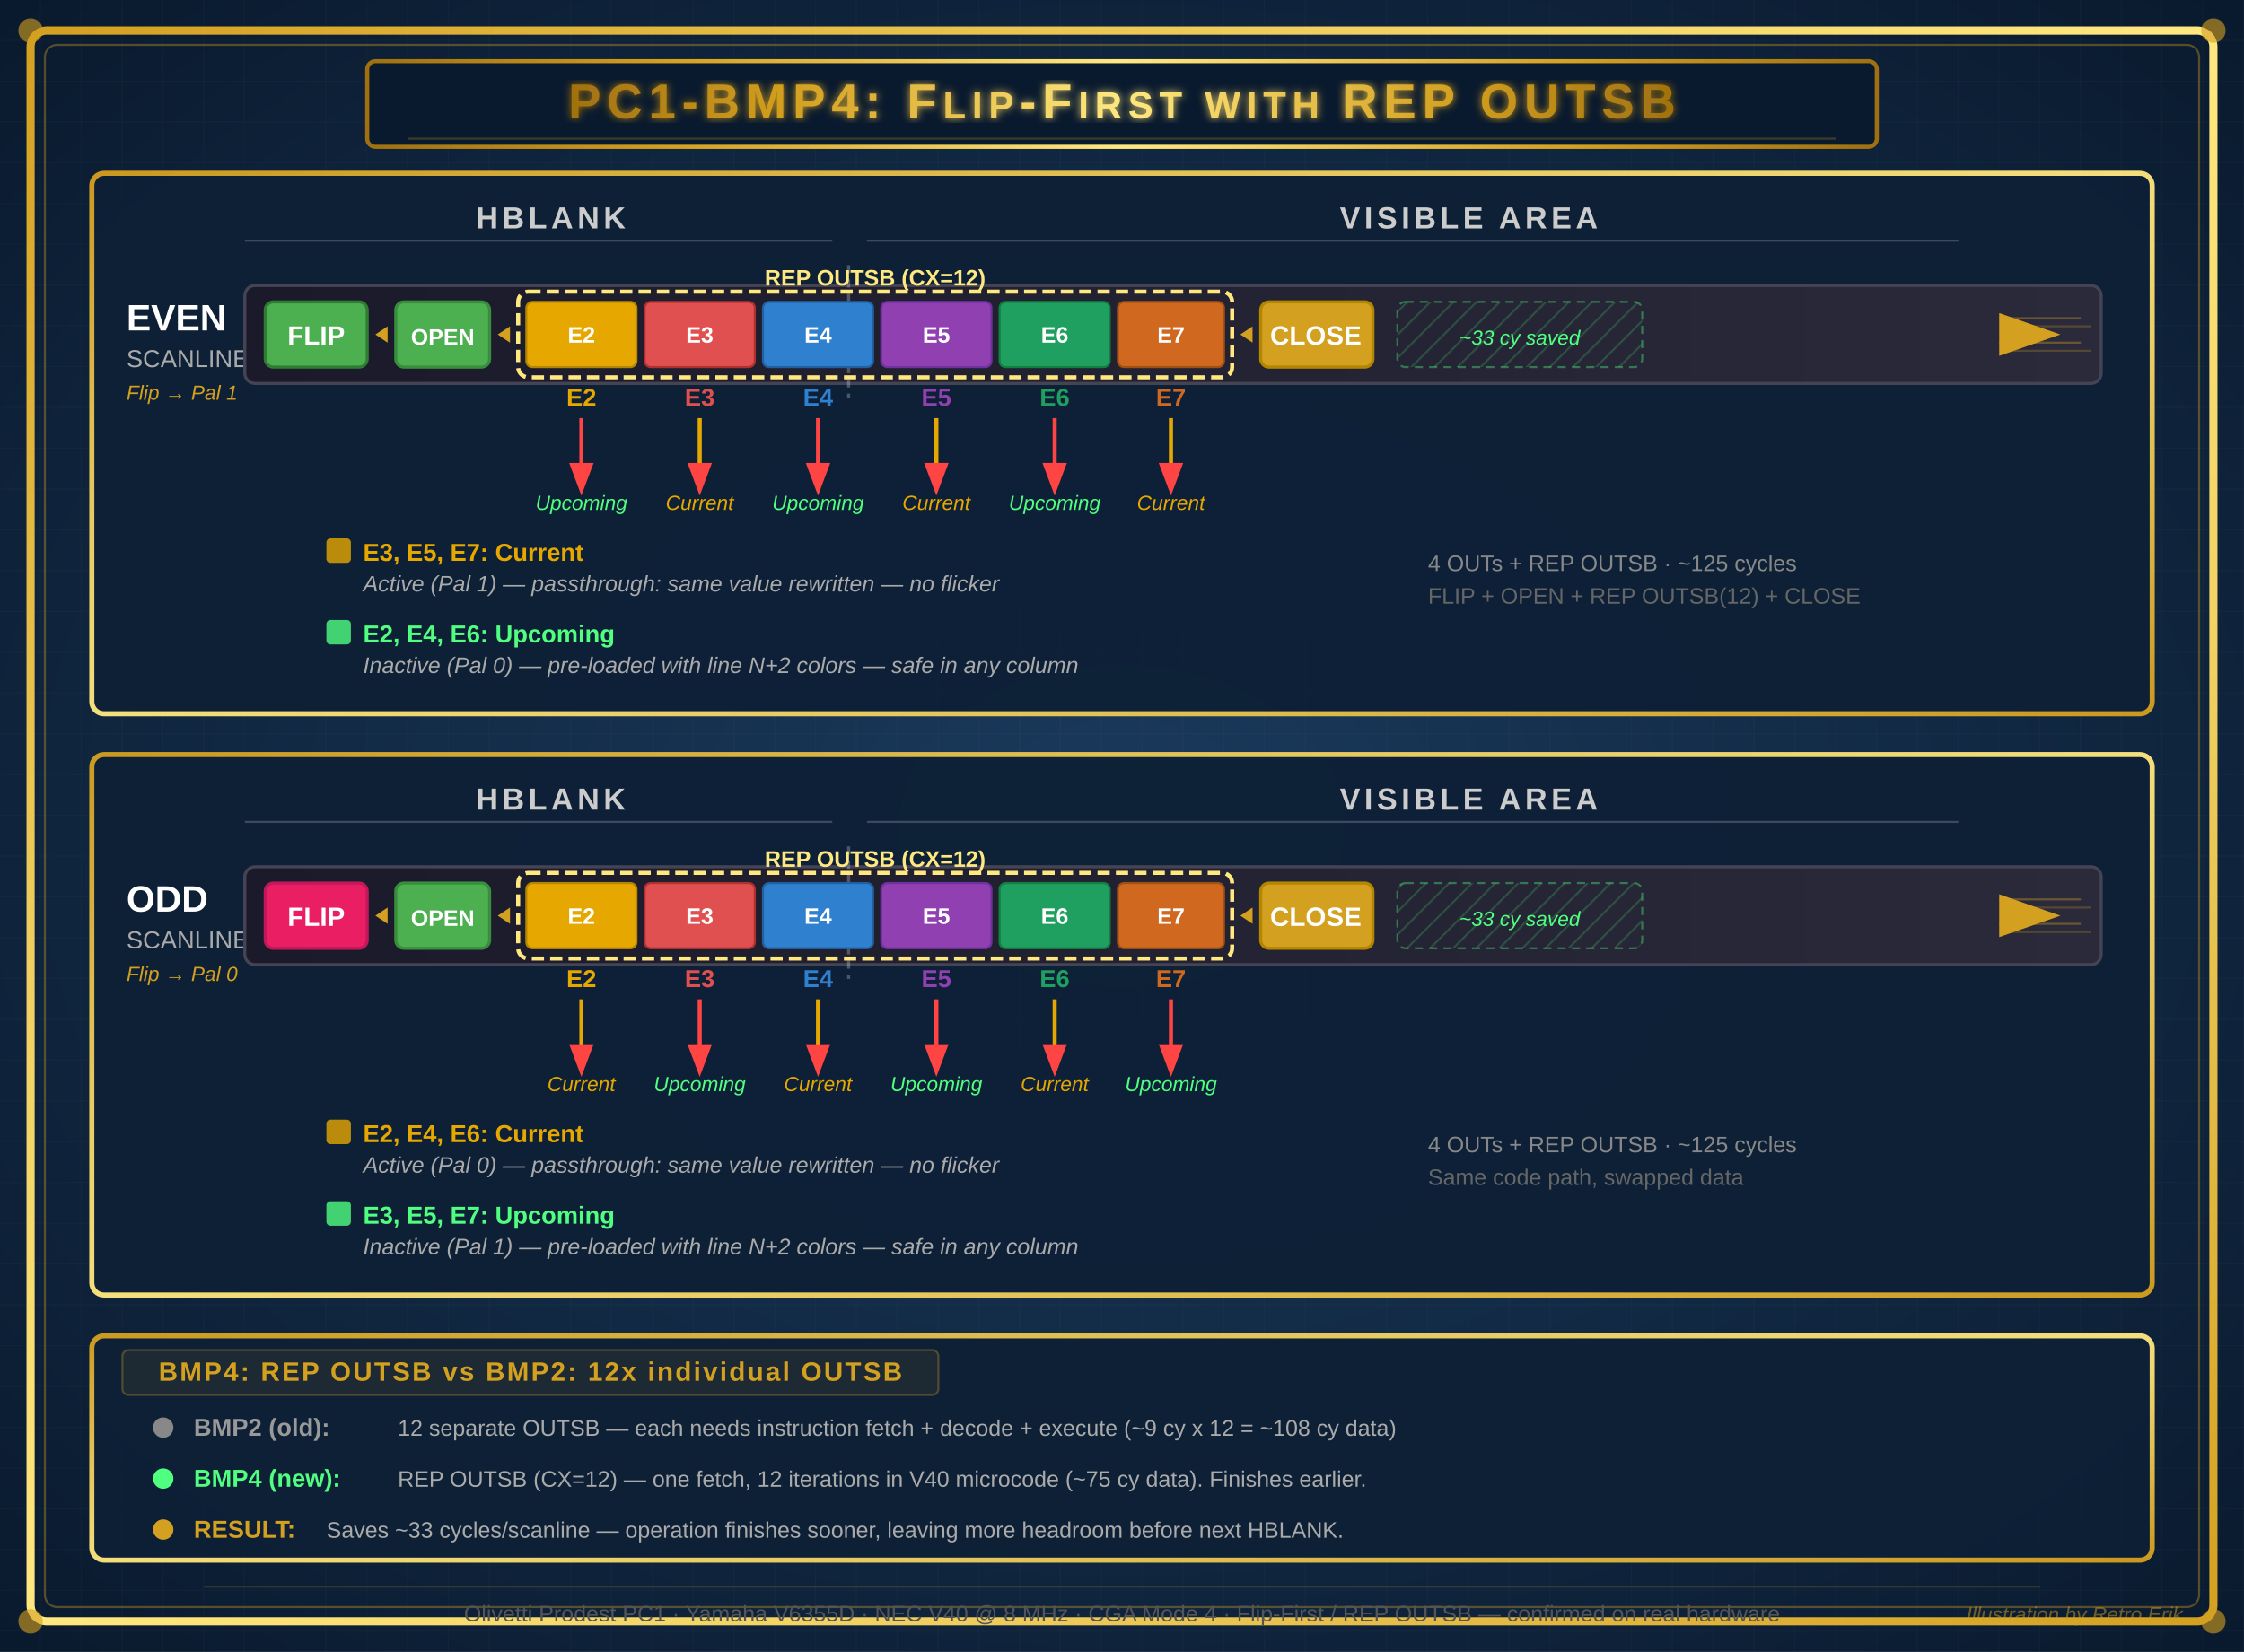
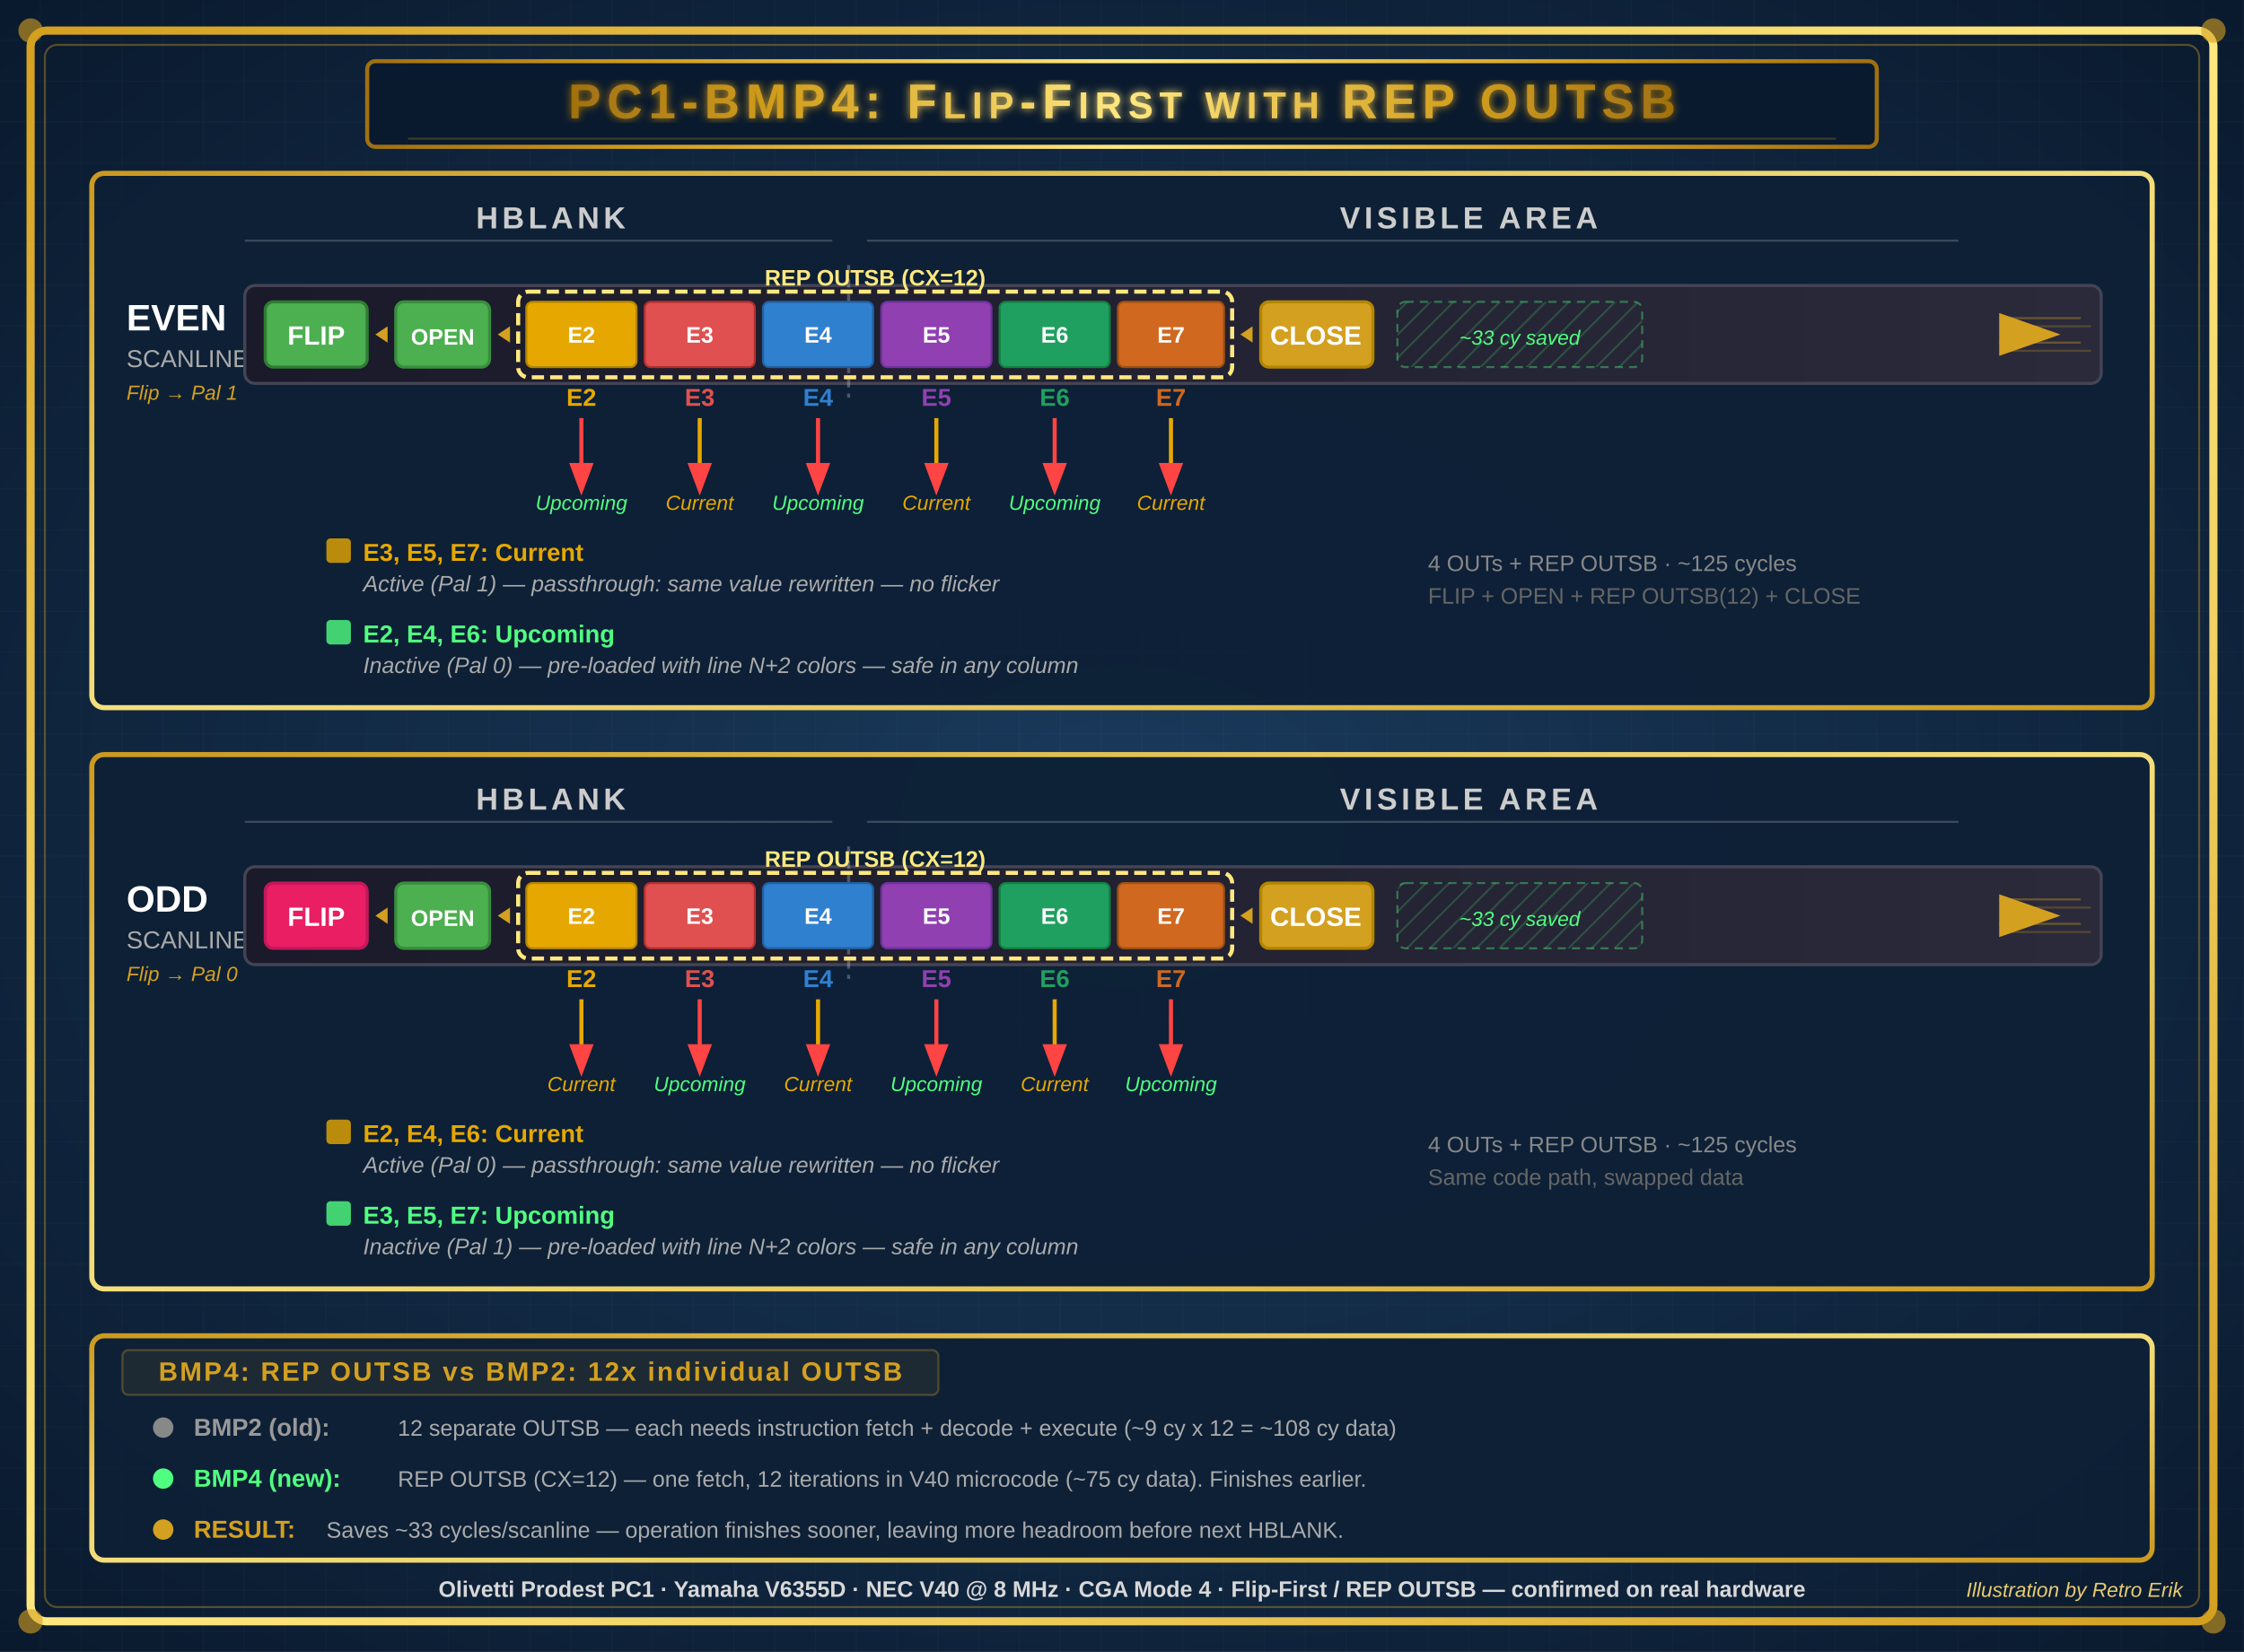
<svg xmlns="http://www.w3.org/2000/svg" viewBox="0 0 1100 810" font-family="'Segoe UI', Arial, sans-serif">
  <defs>
    <radialGradient id="bgGrad" cx="50%" cy="50%" r="70%">
      <stop offset="0%" stop-color="#1a3a5c" />
      <stop offset="100%" stop-color="#0a1a2e" />
    </radialGradient>
    <linearGradient id="goldGrad" x1="0%" y1="0%" x2="100%" y2="100%">
      <stop offset="0%" stop-color="#d4a020" />
      <stop offset="30%" stop-color="#f0d060" />
      <stop offset="50%" stop-color="#ffe880" />
      <stop offset="70%" stop-color="#f0d060" />
      <stop offset="100%" stop-color="#d4a020" />
    </linearGradient>
    <linearGradient id="titleGold" x1="0%" y1="0%" x2="100%" y2="0%">
      <stop offset="0%" stop-color="#a07010" />
      <stop offset="20%" stop-color="#d4a020" />
      <stop offset="50%" stop-color="#ffe880" />
      <stop offset="80%" stop-color="#d4a020" />
      <stop offset="100%" stop-color="#a07010" />
    </linearGradient>
    <linearGradient id="beamGrad" x1="0%" y1="50%" x2="100%" y2="50%">
      <stop offset="0%" stop-color="#d4a020" />
      <stop offset="100%" stop-color="#ffe880" />
    </linearGradient>
    <pattern id="grid" width="20" height="20" patternUnits="userSpaceOnUse">
      <rect width="20" height="20" fill="none" />
      <line x1="20" y1="0" x2="20" y2="20" stroke="#ffffff08" stroke-width="0.5" />
      <line x1="0" y1="20" x2="20" y2="20" stroke="#ffffff08" stroke-width="0.5" />
    </pattern>
    <linearGradient id="barDark" x1="0%" y1="0%" x2="100%" y2="0%">
      <stop offset="0%" stop-color="#1a1a2a" />
      <stop offset="100%" stop-color="#2a2a3a" />
    </linearGradient>
    <filter id="shadow" x="-5%" y="-5%" width="110%" height="120%">
      <feDropShadow dx="2" dy="2" stdDeviation="3" flood-color="#00000080" />
    </filter>
    <filter id="glow">
      <feGaussianBlur stdDeviation="2" result="blur" />
      <feMerge>
        <feMergeNode in="blur" />
        <feMergeNode in="SourceGraphic" />
      </feMerge>
    </filter>
    <marker id="arrowGold" markerWidth="10" markerHeight="7" refX="10" refY="3.5" orient="auto">
      <polygon points="0 0, 10 3.5, 0 7" fill="#d4a020" />
    </marker>
    <marker id="arrowRed" markerWidth="8" markerHeight="6" refX="4" refY="3" orient="auto" fill="#ff4444">
      <polygon points="0 0, 8 3, 0 6" />
    </marker>
    <pattern id="savedHash" width="8" height="8" patternUnits="userSpaceOnUse" patternTransform="rotate(45)">
      <line x1="0" y1="0" x2="0" y2="8" stroke="#50ff8030" stroke-width="2" />
    </pattern>
  </defs>
  <rect width="1100" height="810" fill="url(#bgGrad)" />
  <rect width="1100" height="810" fill="url(#grid)" />
  <rect x="15" y="15" width="1070" height="780" rx="8" ry="8" fill="none" stroke="url(#goldGrad)" stroke-width="4" />
  <rect x="22" y="22" width="1056" height="766" rx="6" ry="6" fill="none" stroke="#d4a02060" stroke-width="1" />
  <circle cx="15" cy="15" r="6" fill="#d4a020" opacity="0.6" />
  <circle cx="1085" cy="15" r="6" fill="#d4a020" opacity="0.6" />
  <circle cx="15" cy="795" r="6" fill="#d4a020" opacity="0.6" />
  <circle cx="1085" cy="795" r="6" fill="#d4a020" opacity="0.6" />
  <rect x="180" y="30" width="740" height="42" rx="4" fill="#0a1a2e" stroke="url(#titleGold)" stroke-width="2" />
  <line x1="180" y1="30" x2="920" y2="30" stroke="url(#titleGold)" stroke-width="2" />
  <text x="550" y="58" text-anchor="middle" font-size="24" font-weight="bold" fill="url(#titleGold)" filter="url(#glow)" font-variant="small-caps" letter-spacing="3">PC1-BMP4: Flip-First with REP OUTSB</text>
  <line x1="200" y1="68" x2="900" y2="68" stroke="#d4a02040" stroke-width="1" />
-   <rect x="45" y="85" width="1010" height="265" rx="6" fill="#0d1f35" stroke="url(#goldGrad)" stroke-width="2.5" opacity="0.95" />
+   <rect x="45" y="85" width="1010" height="262" rx="6" fill="#0d1f35" stroke="url(#goldGrad)" stroke-width="2.5" opacity="0.95" />
  <text x="270" y="112" text-anchor="middle" font-size="15" fill="#cccccc" font-weight="bold" letter-spacing="2">HBLANK</text>
  <line x1="120" y1="118" x2="408" y2="118" stroke="#ffffff30" stroke-width="1" />
  <text x="720" y="112" text-anchor="middle" font-size="15" fill="#cccccc" font-weight="bold" letter-spacing="2">VISIBLE AREA</text>
  <line x1="425" y1="118" x2="960" y2="118" stroke="#ffffff30" stroke-width="1" />
  <text x="62" y="162" font-size="18" fill="#ffffff" font-weight="bold">EVEN</text>
  <text x="62" y="180" font-size="12" fill="#aaaaaa">SCANLINE</text>
  <text x="62" y="196" font-size="10" fill="#d4a020" font-style="italic">Flip → Pal 1</text>
  <rect x="120" y="140" width="910" height="48" rx="5" fill="url(#barDark)" stroke="#444455" stroke-width="1.5" />
  <line x1="416" y1="130" x2="416" y2="195" stroke="#ffffff40" stroke-width="1.5" stroke-dasharray="4,3" />
  <rect x="130" y="148" width="50" height="32" rx="4" fill="#4CAF50" stroke="#2E7D32" stroke-width="1.5" />
  <text x="155" y="169" text-anchor="middle" font-size="13" fill="white" font-weight="bold">FLIP</text>
  <polygon points="184,164 190,160 190,168" fill="#d4a020" />
  <rect x="194" y="148" width="46" height="32" rx="4" fill="#4CAF50" stroke="#388E3C" stroke-width="1.5" />
  <text x="217" y="169" text-anchor="middle" font-size="11" fill="white" font-weight="bold">OPEN</text>
  <polygon points="244,164 250,160 250,168" fill="#d4a020" />
  <rect x="254" y="143" width="350" height="42" rx="5" fill="none" stroke="#ffe880" stroke-width="2" stroke-dasharray="6,3" />
  <text x="429" y="140" text-anchor="middle" font-size="11" fill="#ffe880" font-weight="bold">REP OUTSB (CX=12)</text>
  <rect x="258" y="148" width="54" height="32" rx="3" fill="#e6a800" stroke="#b38600" stroke-width="1" />
  <text x="285" y="168" text-anchor="middle" font-size="11" fill="white" font-weight="bold">E2</text>
  <rect x="316" y="148" width="54" height="32" rx="3" fill="#e05050" stroke="#b03030" stroke-width="1" />
  <text x="343" y="168" text-anchor="middle" font-size="11" fill="white" font-weight="bold">E3</text>
  <rect x="374" y="148" width="54" height="32" rx="3" fill="#3080d0" stroke="#2060a0" stroke-width="1" />
  <text x="401" y="168" text-anchor="middle" font-size="11" fill="white" font-weight="bold">E4</text>
  <rect x="432" y="148" width="54" height="32" rx="3" fill="#9040b0" stroke="#7030a0" stroke-width="1" />
  <text x="459" y="168" text-anchor="middle" font-size="11" fill="white" font-weight="bold">E5</text>
  <rect x="490" y="148" width="54" height="32" rx="3" fill="#20a060" stroke="#108040" stroke-width="1" />
  <text x="517" y="168" text-anchor="middle" font-size="11" fill="white" font-weight="bold">E6</text>
  <rect x="548" y="148" width="52" height="32" rx="3" fill="#d06820" stroke="#a05010" stroke-width="1" />
  <text x="574" y="168" text-anchor="middle" font-size="11" fill="white" font-weight="bold">E7</text>
  <polygon points="608,164 614,160 614,168" fill="#d4a020" />
  <rect x="618" y="148" width="55" height="32" rx="4" fill="#d4a020" stroke="#b38600" stroke-width="1.5" />
  <text x="645" y="169" text-anchor="middle" font-size="13" fill="white" font-weight="bold">CLOSE</text>
  <rect x="685" y="148" width="120" height="32" rx="4" fill="url(#savedHash)" stroke="#50ff8060" stroke-width="1" stroke-dasharray="4,3" />
  <text x="745" y="169" text-anchor="middle" font-size="10" fill="#50ff80" font-style="italic">~33 cy saved</text>
  <text x="285" y="199" text-anchor="middle" font-size="12" fill="#e6a800" font-weight="bold">E2</text>
  <text x="343" y="199" text-anchor="middle" font-size="12" fill="#e05050" font-weight="bold">E3</text>
  <text x="401" y="199" text-anchor="middle" font-size="12" fill="#3080d0" font-weight="bold">E4</text>
  <text x="459" y="199" text-anchor="middle" font-size="12" fill="#9040b0" font-weight="bold">E5</text>
  <text x="517" y="199" text-anchor="middle" font-size="12" fill="#20a060" font-weight="bold">E6</text>
  <text x="574" y="199" text-anchor="middle" font-size="12" fill="#d06820" font-weight="bold">E7</text>
  <line x1="820" y1="164" x2="1010" y2="164" stroke="url(#beamGrad)" stroke-width="3" marker-end="url(#arrowGold)" />
  <line x1="980" y1="156" x2="1020" y2="156" stroke="#d4a02060" stroke-width="1" />
  <line x1="985" y1="160" x2="1025" y2="160" stroke="#d4a02040" stroke-width="1" />
  <line x1="980" y1="168" x2="1020" y2="168" stroke="#d4a02060" stroke-width="1" />
  <line x1="985" y1="172" x2="1025" y2="172" stroke="#d4a02040" stroke-width="1" />
  <line x1="285" y1="205" x2="285" y2="235" stroke="#ff4444" stroke-width="2" marker-end="url(#arrowRed)" />
  <line x1="343" y1="205" x2="343" y2="235" stroke="#e6a800" stroke-width="2" marker-end="url(#arrowRed)" />
  <line x1="401" y1="205" x2="401" y2="235" stroke="#ff4444" stroke-width="2" marker-end="url(#arrowRed)" />
  <line x1="459" y1="205" x2="459" y2="235" stroke="#e6a800" stroke-width="2" marker-end="url(#arrowRed)" />
  <line x1="517" y1="205" x2="517" y2="235" stroke="#ff4444" stroke-width="2" marker-end="url(#arrowRed)" />
  <line x1="574" y1="205" x2="574" y2="235" stroke="#e6a800" stroke-width="2" marker-end="url(#arrowRed)" />
  <text x="285" y="250" text-anchor="middle" font-size="10" fill="#50ff80" font-style="italic">Upcoming</text>
  <text x="343" y="250" text-anchor="middle" font-size="10" fill="#e6a800" font-style="italic">Current</text>
  <text x="401" y="250" text-anchor="middle" font-size="10" fill="#50ff80" font-style="italic">Upcoming</text>
  <text x="459" y="250" text-anchor="middle" font-size="10" fill="#e6a800" font-style="italic">Current</text>
  <text x="517" y="250" text-anchor="middle" font-size="10" fill="#50ff80" font-style="italic">Upcoming</text>
  <text x="574" y="250" text-anchor="middle" font-size="10" fill="#e6a800" font-style="italic">Current</text>
  <rect x="160" y="264" width="12" height="12" rx="2" fill="#e6a800" opacity="0.8" />
  <text x="178" y="275" font-size="12" fill="#e6a800" font-weight="bold">E3, E5, E7: Current</text>
  <text x="178" y="290" font-size="11" fill="#aaaaaa" font-style="italic">Active (Pal 1) — passthrough: same value rewritten — no flicker</text>
  <rect x="160" y="304" width="12" height="12" rx="2" fill="#50ff80" opacity="0.8" />
  <text x="178" y="315" font-size="12" fill="#50ff80" font-weight="bold">E2, E4, E6: Upcoming</text>
  <text x="178" y="330" font-size="11" fill="#aaaaaa" font-style="italic">Inactive (Pal 0) — pre-loaded with line N+2 colors — safe in any column</text>
  <text x="700" y="280" font-size="11" fill="#888888">4 OUTs + REP OUTSB · ~125 cycles</text>
  <text x="700" y="296" font-size="11" fill="#666666">FLIP + OPEN + REP OUTSB(12) + CLOSE</text>
-   <rect x="45" y="370" width="1010" height="265" rx="6" fill="#0d1f35" stroke="url(#goldGrad)" stroke-width="2.5" opacity="0.95" />
+   <rect x="45" y="370" width="1010" height="262" rx="6" fill="#0d1f35" stroke="url(#goldGrad)" stroke-width="2.5" opacity="0.95" />
  <text x="270" y="397" text-anchor="middle" font-size="15" fill="#cccccc" font-weight="bold" letter-spacing="2">HBLANK</text>
  <line x1="120" y1="403" x2="408" y2="403" stroke="#ffffff30" stroke-width="1" />
  <text x="720" y="397" text-anchor="middle" font-size="15" fill="#cccccc" font-weight="bold" letter-spacing="2">VISIBLE AREA</text>
  <line x1="425" y1="403" x2="960" y2="403" stroke="#ffffff30" stroke-width="1" />
  <text x="62" y="447" font-size="18" fill="#ffffff" font-weight="bold">ODD</text>
  <text x="62" y="465" font-size="12" fill="#aaaaaa">SCANLINE</text>
  <text x="62" y="481" font-size="10" fill="#d4a020" font-style="italic">Flip → Pal 0</text>
  <rect x="120" y="425" width="910" height="48" rx="5" fill="url(#barDark)" stroke="#444455" stroke-width="1.5" />
  <line x1="416" y1="415" x2="416" y2="480" stroke="#ffffff40" stroke-width="1.5" stroke-dasharray="4,3" />
  <rect x="130" y="433" width="50" height="32" rx="4" fill="#e91e63" stroke="#c2185b" stroke-width="1.5" />
  <text x="155" y="454" text-anchor="middle" font-size="13" fill="white" font-weight="bold">FLIP</text>
  <polygon points="184,449 190,445 190,453" fill="#d4a020" />
  <rect x="194" y="433" width="46" height="32" rx="4" fill="#4CAF50" stroke="#388E3C" stroke-width="1.5" />
  <text x="217" y="454" text-anchor="middle" font-size="11" fill="white" font-weight="bold">OPEN</text>
  <polygon points="244,449 250,445 250,453" fill="#d4a020" />
  <rect x="254" y="428" width="350" height="42" rx="5" fill="none" stroke="#ffe880" stroke-width="2" stroke-dasharray="6,3" />
  <text x="429" y="425" text-anchor="middle" font-size="11" fill="#ffe880" font-weight="bold">REP OUTSB (CX=12)</text>
  <rect x="258" y="433" width="54" height="32" rx="3" fill="#e6a800" stroke="#b38600" stroke-width="1" />
  <text x="285" y="453" text-anchor="middle" font-size="11" fill="white" font-weight="bold">E2</text>
  <rect x="316" y="433" width="54" height="32" rx="3" fill="#e05050" stroke="#b03030" stroke-width="1" />
  <text x="343" y="453" text-anchor="middle" font-size="11" fill="white" font-weight="bold">E3</text>
  <rect x="374" y="433" width="54" height="32" rx="3" fill="#3080d0" stroke="#2060a0" stroke-width="1" />
  <text x="401" y="453" text-anchor="middle" font-size="11" fill="white" font-weight="bold">E4</text>
  <rect x="432" y="433" width="54" height="32" rx="3" fill="#9040b0" stroke="#7030a0" stroke-width="1" />
  <text x="459" y="453" text-anchor="middle" font-size="11" fill="white" font-weight="bold">E5</text>
  <rect x="490" y="433" width="54" height="32" rx="3" fill="#20a060" stroke="#108040" stroke-width="1" />
  <text x="517" y="453" text-anchor="middle" font-size="11" fill="white" font-weight="bold">E6</text>
  <rect x="548" y="433" width="52" height="32" rx="3" fill="#d06820" stroke="#a05010" stroke-width="1" />
  <text x="574" y="453" text-anchor="middle" font-size="11" fill="white" font-weight="bold">E7</text>
  <polygon points="608,449 614,445 614,453" fill="#d4a020" />
  <rect x="618" y="433" width="55" height="32" rx="4" fill="#d4a020" stroke="#b38600" stroke-width="1.5" />
  <text x="645" y="454" text-anchor="middle" font-size="13" fill="white" font-weight="bold">CLOSE</text>
  <rect x="685" y="433" width="120" height="32" rx="4" fill="url(#savedHash)" stroke="#50ff8060" stroke-width="1" stroke-dasharray="4,3" />
  <text x="745" y="454" text-anchor="middle" font-size="10" fill="#50ff80" font-style="italic">~33 cy saved</text>
  <text x="285" y="484" text-anchor="middle" font-size="12" fill="#e6a800" font-weight="bold">E2</text>
  <text x="343" y="484" text-anchor="middle" font-size="12" fill="#e05050" font-weight="bold">E3</text>
  <text x="401" y="484" text-anchor="middle" font-size="12" fill="#3080d0" font-weight="bold">E4</text>
  <text x="459" y="484" text-anchor="middle" font-size="12" fill="#9040b0" font-weight="bold">E5</text>
  <text x="517" y="484" text-anchor="middle" font-size="12" fill="#20a060" font-weight="bold">E6</text>
  <text x="574" y="484" text-anchor="middle" font-size="12" fill="#d06820" font-weight="bold">E7</text>
  <line x1="820" y1="449" x2="1010" y2="449" stroke="url(#beamGrad)" stroke-width="3" marker-end="url(#arrowGold)" />
  <line x1="980" y1="441" x2="1020" y2="441" stroke="#d4a02060" stroke-width="1" />
  <line x1="985" y1="445" x2="1025" y2="445" stroke="#d4a02040" stroke-width="1" />
  <line x1="980" y1="453" x2="1020" y2="453" stroke="#d4a02060" stroke-width="1" />
  <line x1="985" y1="457" x2="1025" y2="457" stroke="#d4a02040" stroke-width="1" />
  <line x1="285" y1="490" x2="285" y2="520" stroke="#e6a800" stroke-width="2" marker-end="url(#arrowRed)" />
  <line x1="343" y1="490" x2="343" y2="520" stroke="#ff4444" stroke-width="2" marker-end="url(#arrowRed)" />
  <line x1="401" y1="490" x2="401" y2="520" stroke="#e6a800" stroke-width="2" marker-end="url(#arrowRed)" />
  <line x1="459" y1="490" x2="459" y2="520" stroke="#ff4444" stroke-width="2" marker-end="url(#arrowRed)" />
  <line x1="517" y1="490" x2="517" y2="520" stroke="#e6a800" stroke-width="2" marker-end="url(#arrowRed)" />
  <line x1="574" y1="490" x2="574" y2="520" stroke="#ff4444" stroke-width="2" marker-end="url(#arrowRed)" />
  <text x="285" y="535" text-anchor="middle" font-size="10" fill="#e6a800" font-style="italic">Current</text>
  <text x="343" y="535" text-anchor="middle" font-size="10" fill="#50ff80" font-style="italic">Upcoming</text>
  <text x="401" y="535" text-anchor="middle" font-size="10" fill="#e6a800" font-style="italic">Current</text>
  <text x="459" y="535" text-anchor="middle" font-size="10" fill="#50ff80" font-style="italic">Upcoming</text>
  <text x="517" y="535" text-anchor="middle" font-size="10" fill="#e6a800" font-style="italic">Current</text>
  <text x="574" y="535" text-anchor="middle" font-size="10" fill="#50ff80" font-style="italic">Upcoming</text>
  <rect x="160" y="549" width="12" height="12" rx="2" fill="#e6a800" opacity="0.8" />
  <text x="178" y="560" font-size="12" fill="#e6a800" font-weight="bold">E2, E4, E6: Current</text>
  <text x="178" y="575" font-size="11" fill="#aaaaaa" font-style="italic">Active (Pal 0) — passthrough: same value rewritten — no flicker</text>
  <rect x="160" y="589" width="12" height="12" rx="2" fill="#50ff80" opacity="0.8" />
  <text x="178" y="600" font-size="12" fill="#50ff80" font-weight="bold">E3, E5, E7: Upcoming</text>
  <text x="178" y="615" font-size="11" fill="#aaaaaa" font-style="italic">Inactive (Pal 1) — pre-loaded with line N+2 colors — safe in any column</text>
  <text x="700" y="565" font-size="11" fill="#888888">4 OUTs + REP OUTSB · ~125 cycles</text>
  <text x="700" y="581" font-size="11" fill="#666666">Same code path, swapped data</text>
  <rect x="45" y="655" width="1010" height="110" rx="6" fill="#0d1f35" stroke="url(#goldGrad)" stroke-width="2.5" opacity="0.95" />
  <rect x="60" y="662" width="400" height="22" rx="3" fill="#d4a02015" stroke="#d4a02050" stroke-width="1" />
  <text x="260" y="677" text-anchor="middle" font-size="13" fill="#d4a020" font-weight="bold" letter-spacing="1">BMP4: REP OUTSB vs BMP2: 12x individual OUTSB</text>
  <circle cx="80" cy="700" r="5" fill="#888888" />
  <text x="95" y="704" font-size="12" fill="#999999" font-weight="bold">BMP2 (old):</text>
  <text x="195" y="704" font-size="11" fill="#aaaaaa">12 separate OUTSB — each needs instruction fetch + decode + execute (~9 cy x 12 = ~108 cy data)</text>
  <circle cx="80" cy="725" r="5" fill="#50ff80" />
  <text x="95" y="729" font-size="12" fill="#50ff80" font-weight="bold">BMP4 (new):</text>
  <text x="195" y="729" font-size="11" fill="#aaaaaa">REP OUTSB (CX=12) — one fetch, 12 iterations in V40 microcode (~75 cy data). Finishes earlier.</text>
  <circle cx="80" cy="750" r="5" fill="#d4a020" />
  <text x="95" y="754" font-size="12" fill="#d4a020" font-weight="bold">RESULT:</text>
  <text x="160" y="754" font-size="11" fill="#aaaaaa">Saves ~33 cycles/scanline — operation finishes sooner, leaving more headroom before next HBLANK.</text>
-   <line x1="100" y1="778" x2="1000" y2="778" stroke="#d4a02030" stroke-width="1" />
-   <text x="550" y="795" text-anchor="middle" font-size="11" fill="#555555">
+   <text x="550" y="783" text-anchor="middle" font-size="11" fill="#d8d8d8" font-weight="600">
    Olivetti Prodest PC1 · Yamaha V6355D · NEC V40 @ 8 MHz · CGA Mode 4 · Flip-First / REP OUTSB — confirmed on real hardware
  </text>
-   <text x="1070" y="795" text-anchor="end" font-size="10" fill="#d4a02080" font-style="italic">Illustration by Retro Erik</text>
+   <text x="1070" y="783" text-anchor="end" font-size="10" fill="#e8cb70" font-style="italic">Illustration by Retro Erik</text>
</svg>
